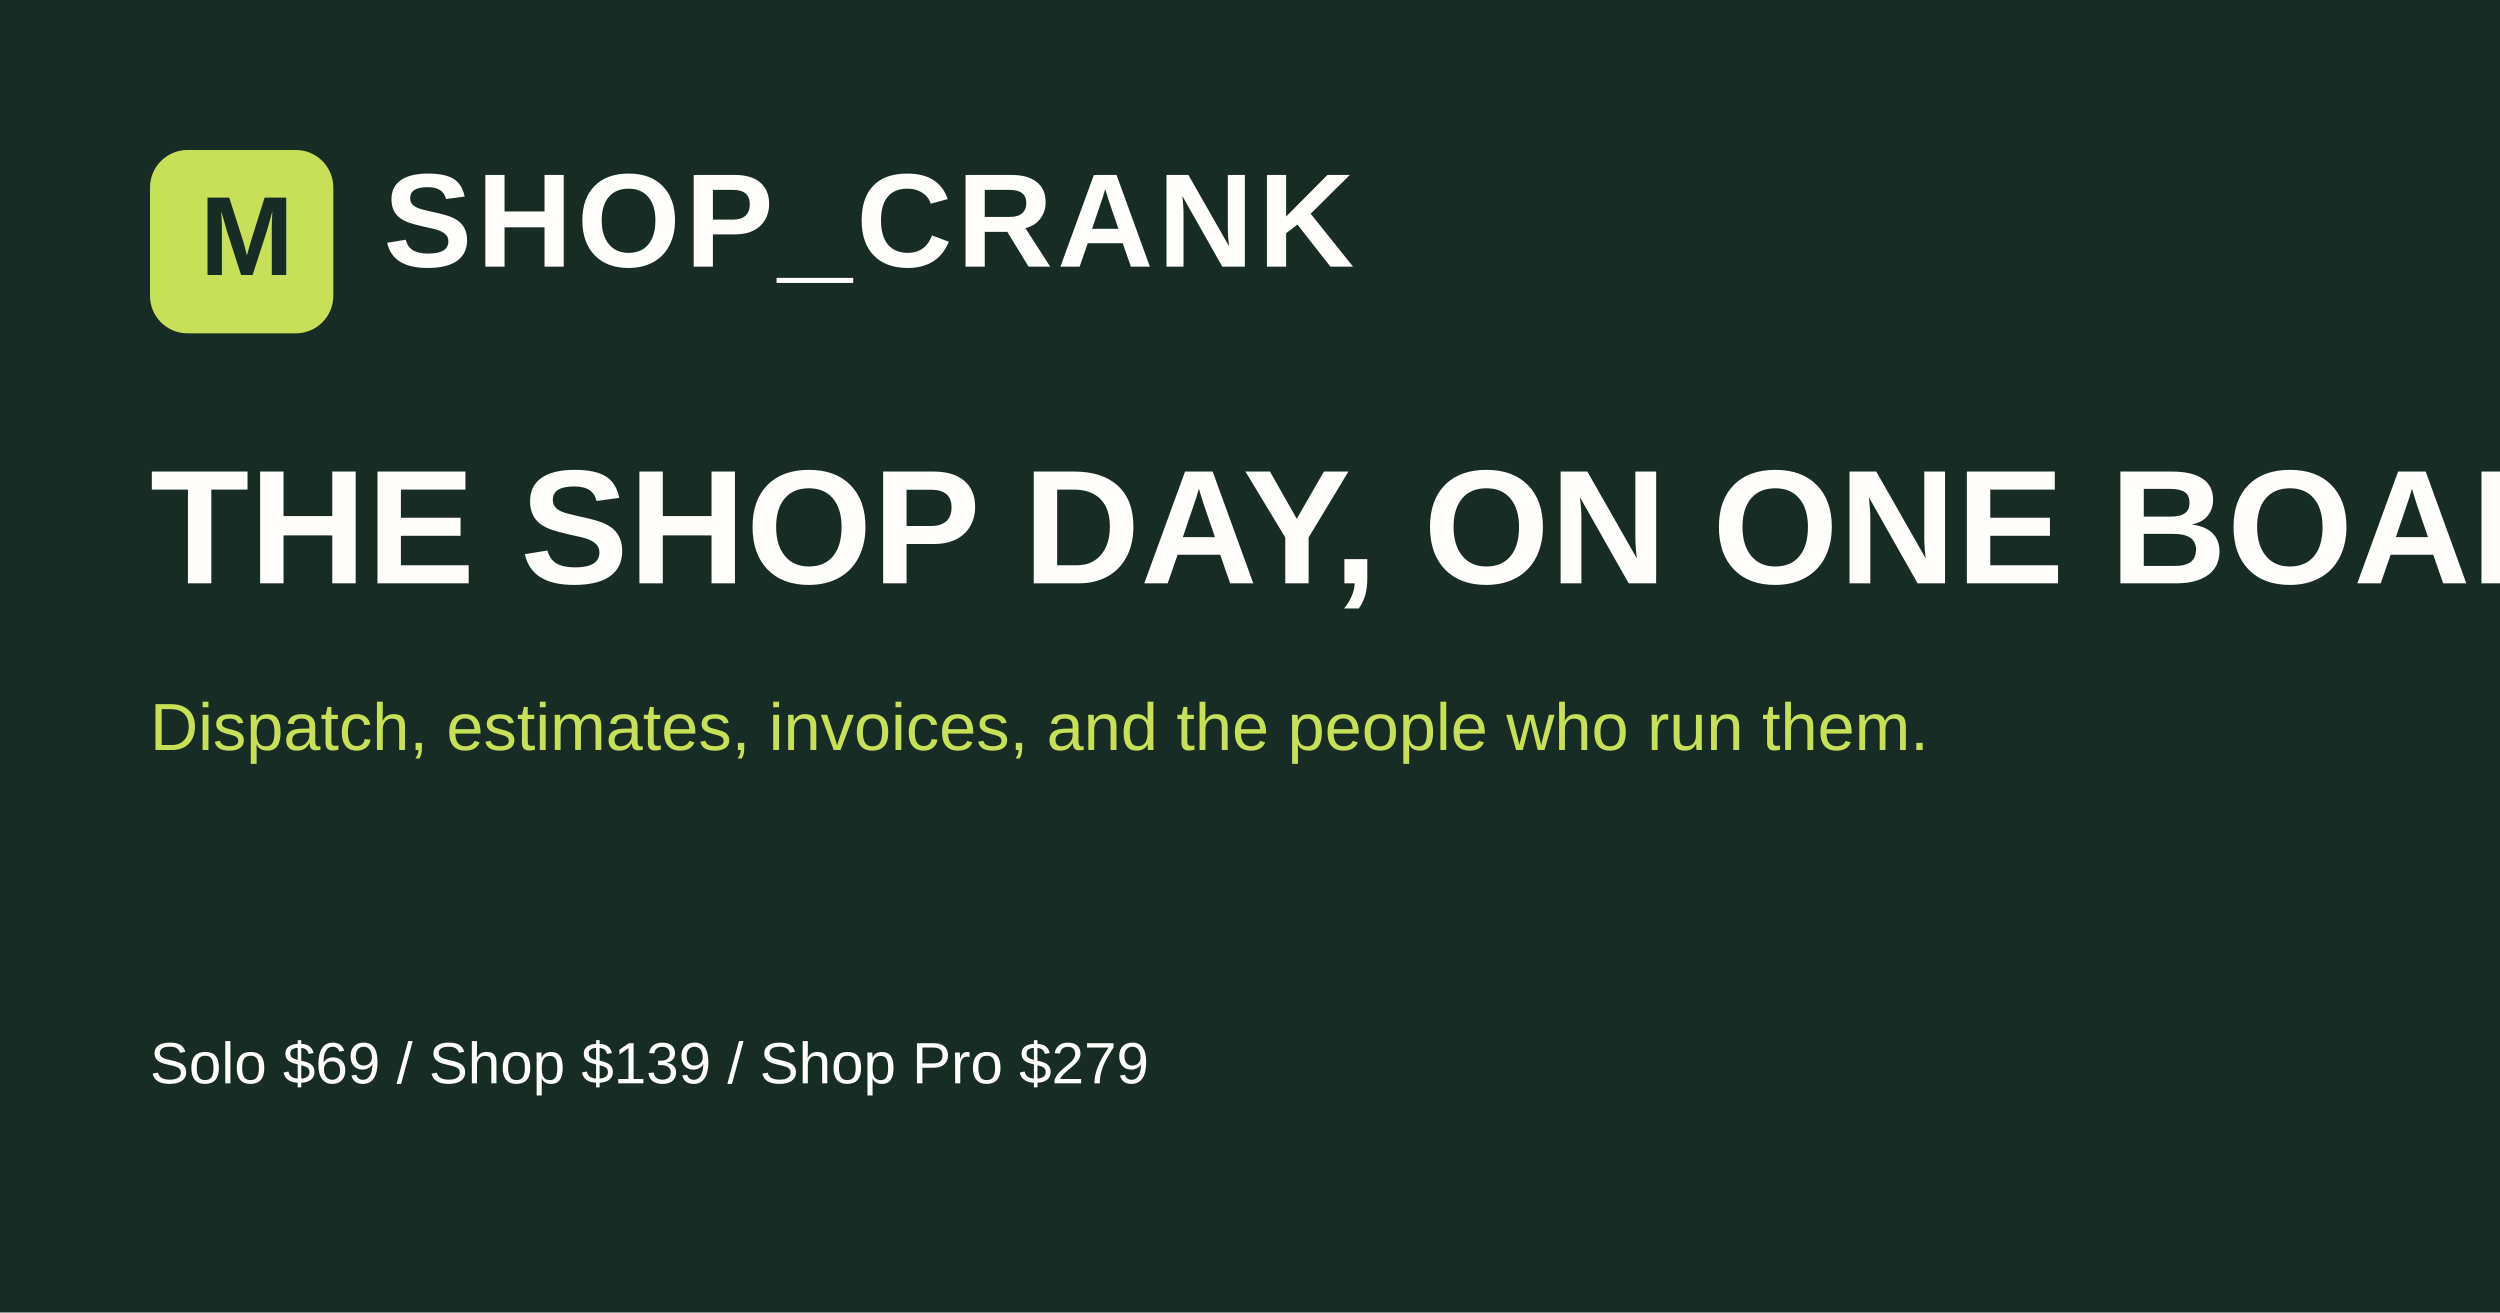
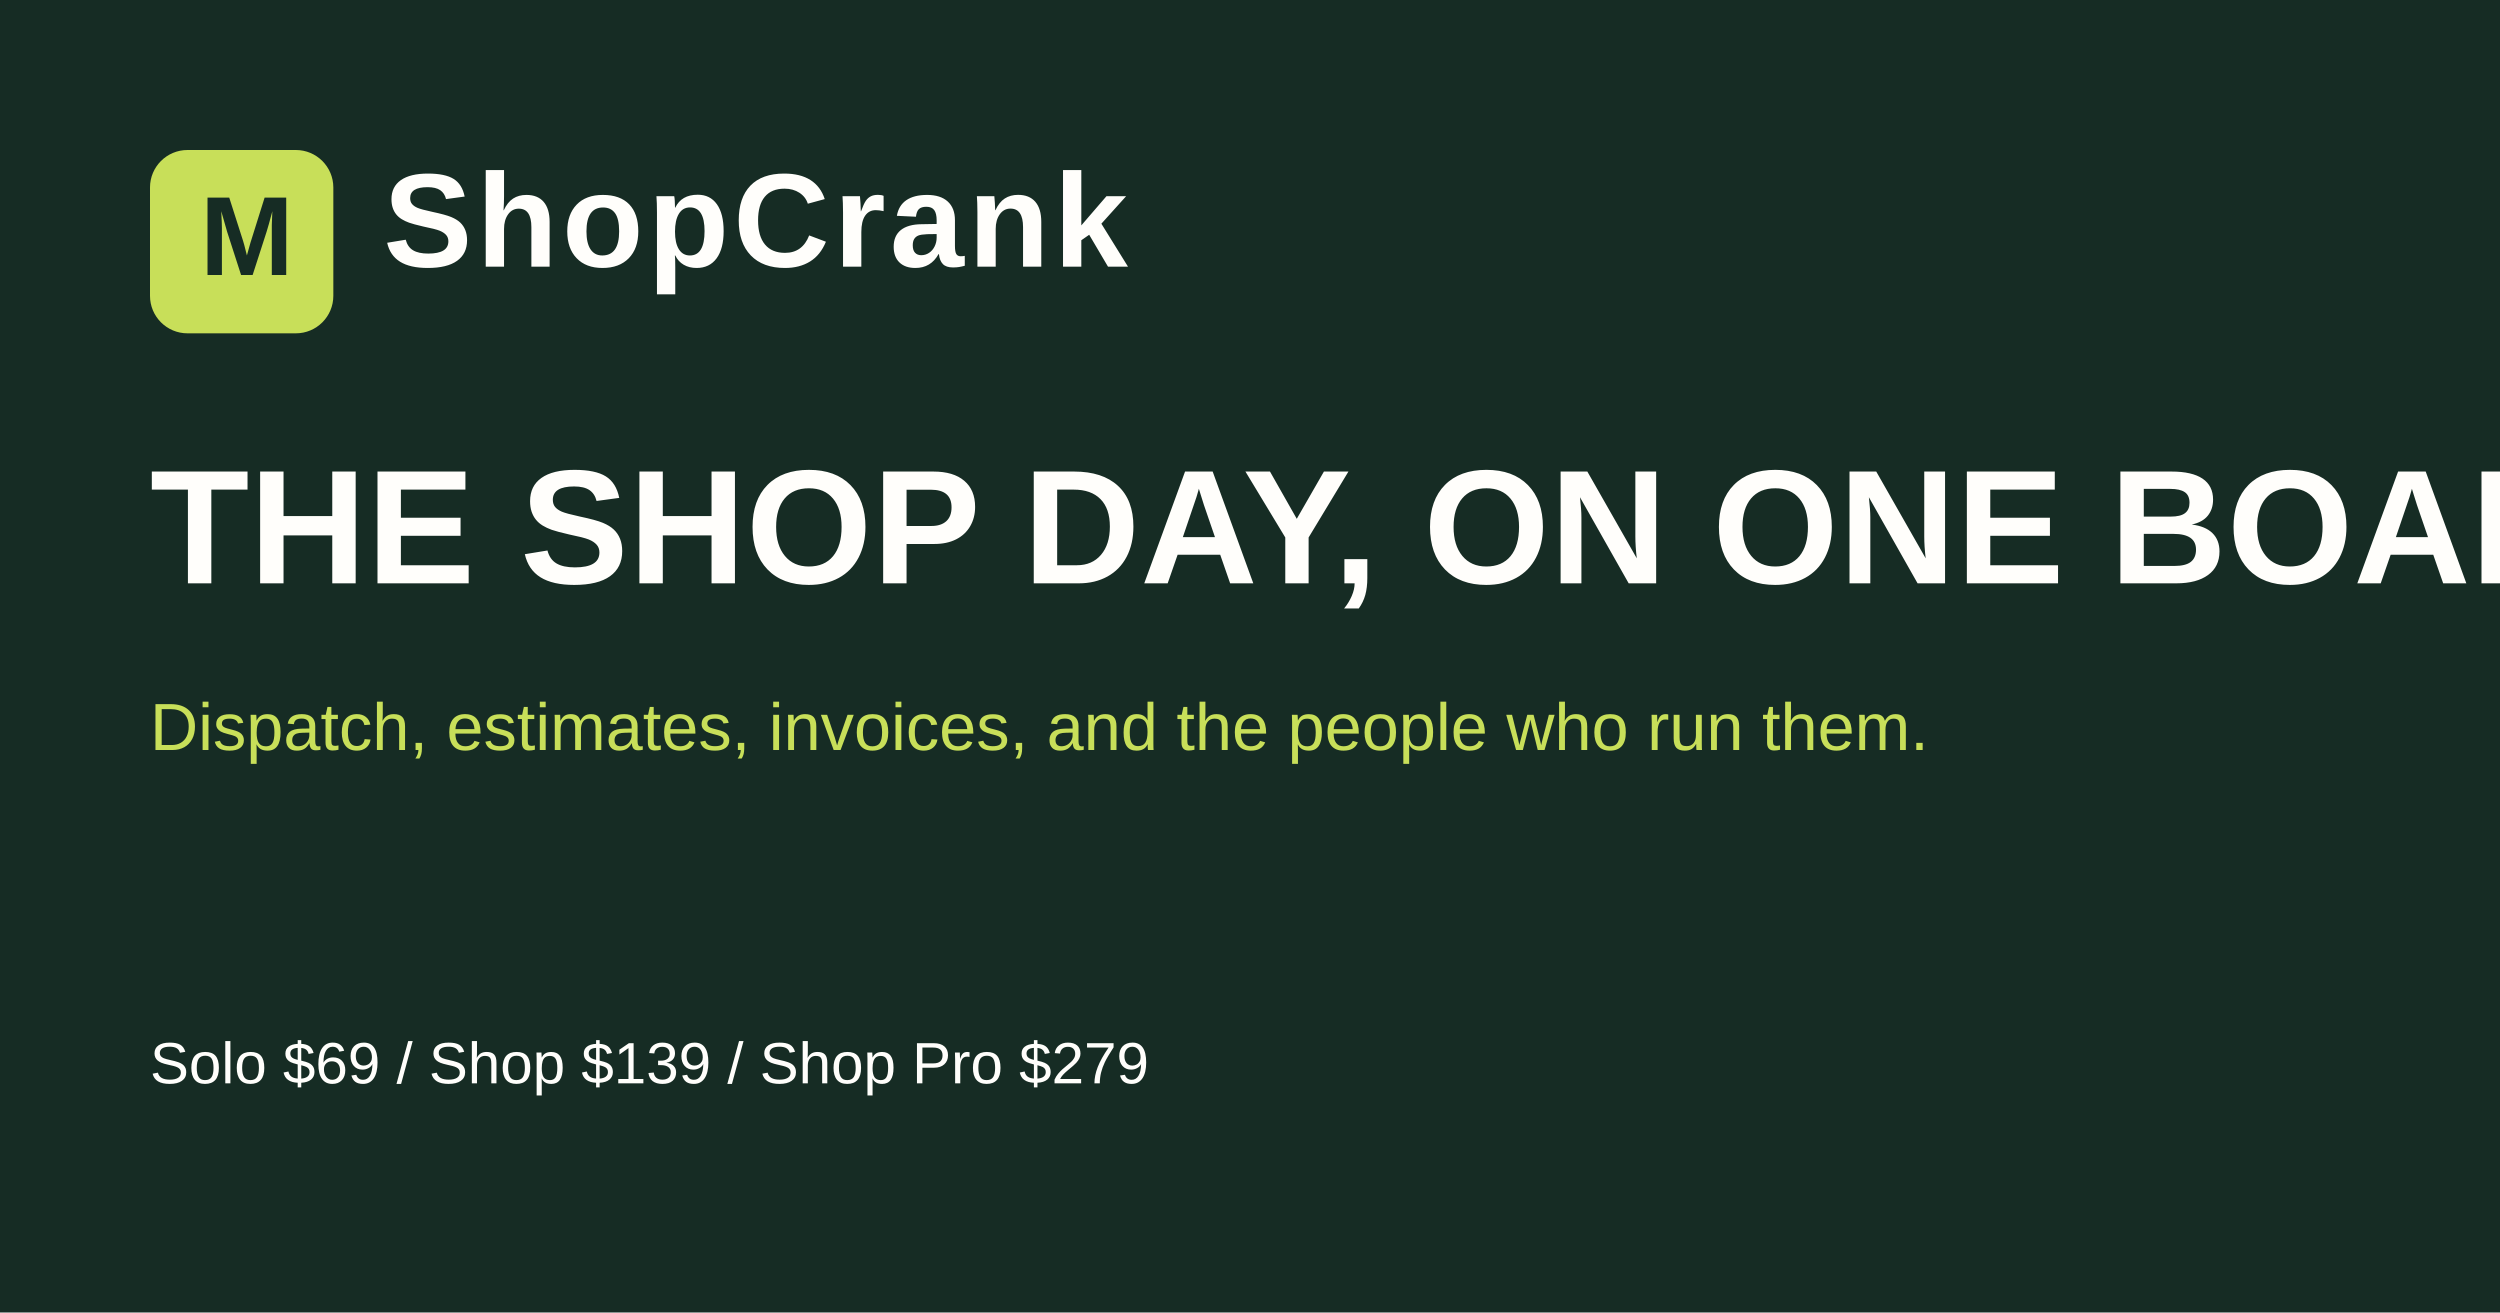
- <svg xmlns="http://www.w3.org/2000/svg" viewBox="0 0 1200 630" role="img" aria-label="Shop Crank shop operating system">
+ <svg xmlns="http://www.w3.org/2000/svg" viewBox="0 0 1200 630" role="img" aria-label="ShopCrank shop operating system">
  <rect width="1200" height="630" fill="#162c24" />
  <rect x="72" y="72" width="88" height="88" rx="18" fill="#c8df59" />
  <text x="96" y="132" fill="#162c24" font-family="Arial, sans-serif" font-size="54" font-weight="800">M</text>
-   <text x="184" y="128" fill="#fffefb" font-family="Arial Narrow, Arial, sans-serif" font-size="64" font-weight="700" letter-spacing="2">SHOP_CRANK</text>
+   <text x="184" y="128" fill="#fffefb" font-family="Arial Narrow, Arial, sans-serif" font-size="64" font-weight="700" letter-spacing="2">ShopCrank</text>
  <text x="72" y="280" fill="#fffefb" font-family="Arial Narrow, Arial, sans-serif" font-size="78" font-weight="700">THE SHOP DAY, ON ONE BOARD.</text>
  <text x="72" y="360" fill="#c8df59" font-family="Arial, sans-serif" font-size="32">Dispatch, estimates, invoices, and the people who run them.</text>
  <text x="72" y="520" fill="#fffefb" font-family="Arial, sans-serif" font-size="28">Solo $69 / Shop $139 / Shop Pro $279</text>
</svg>
